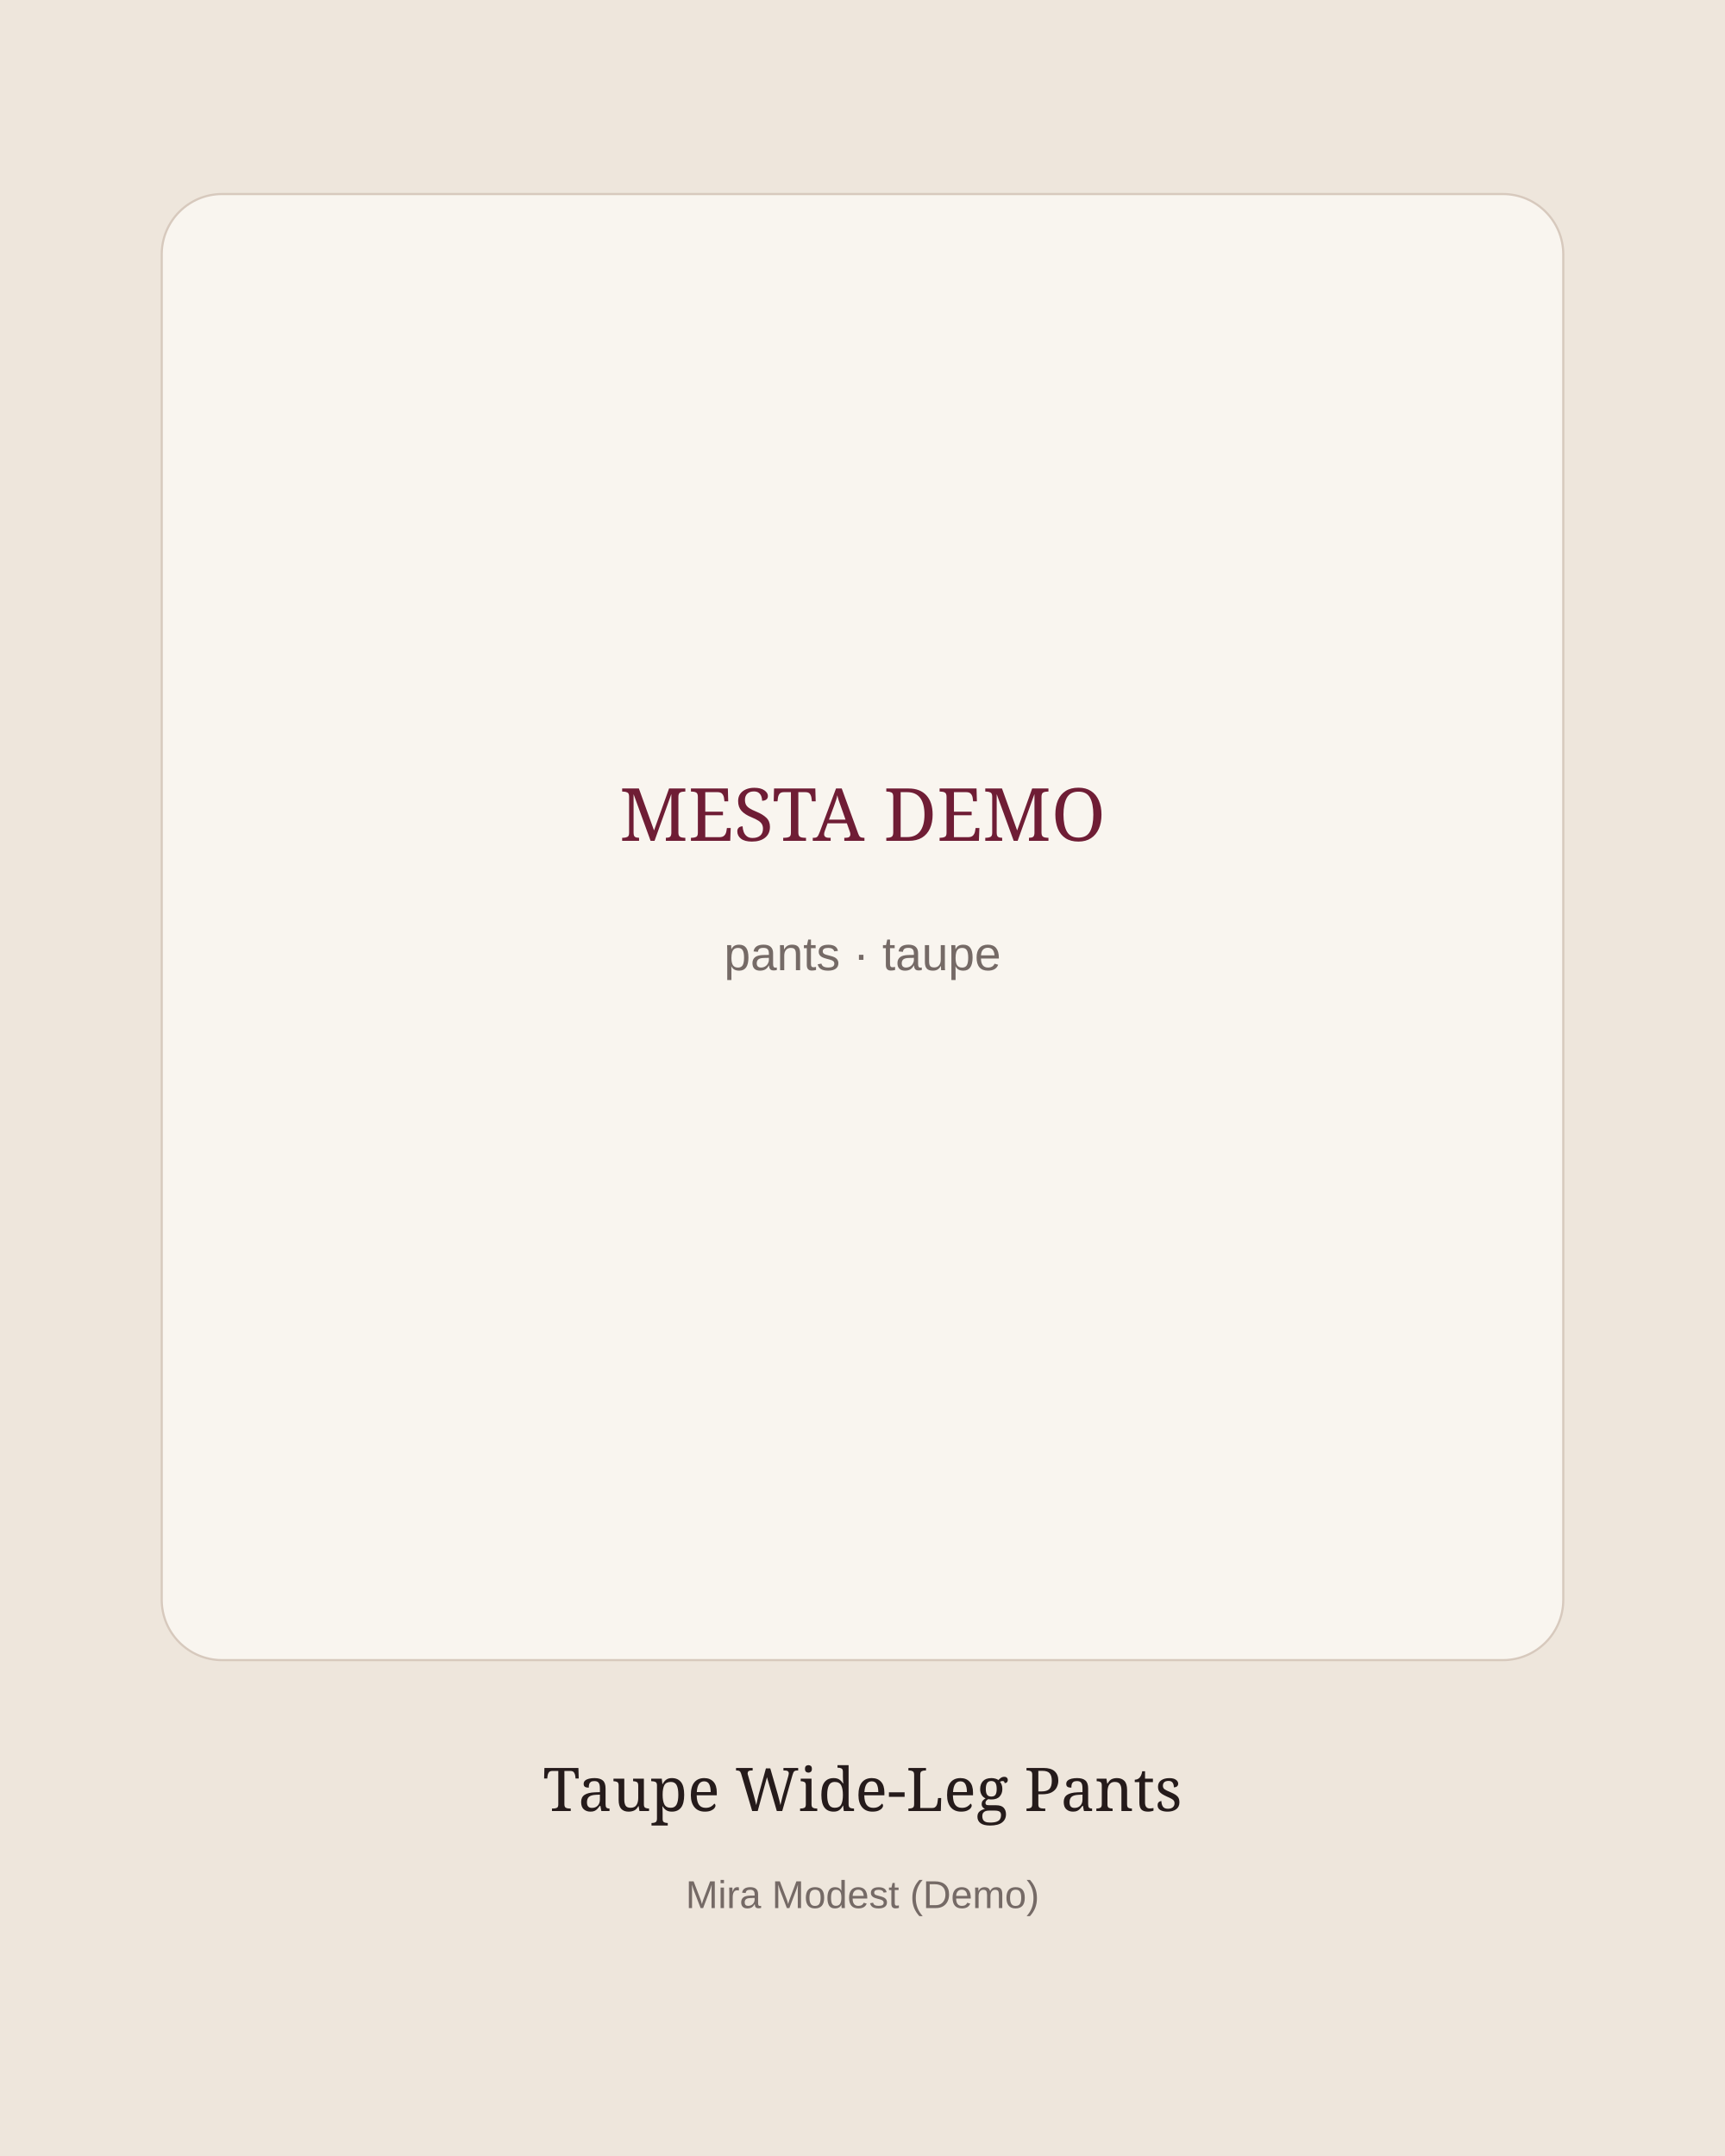
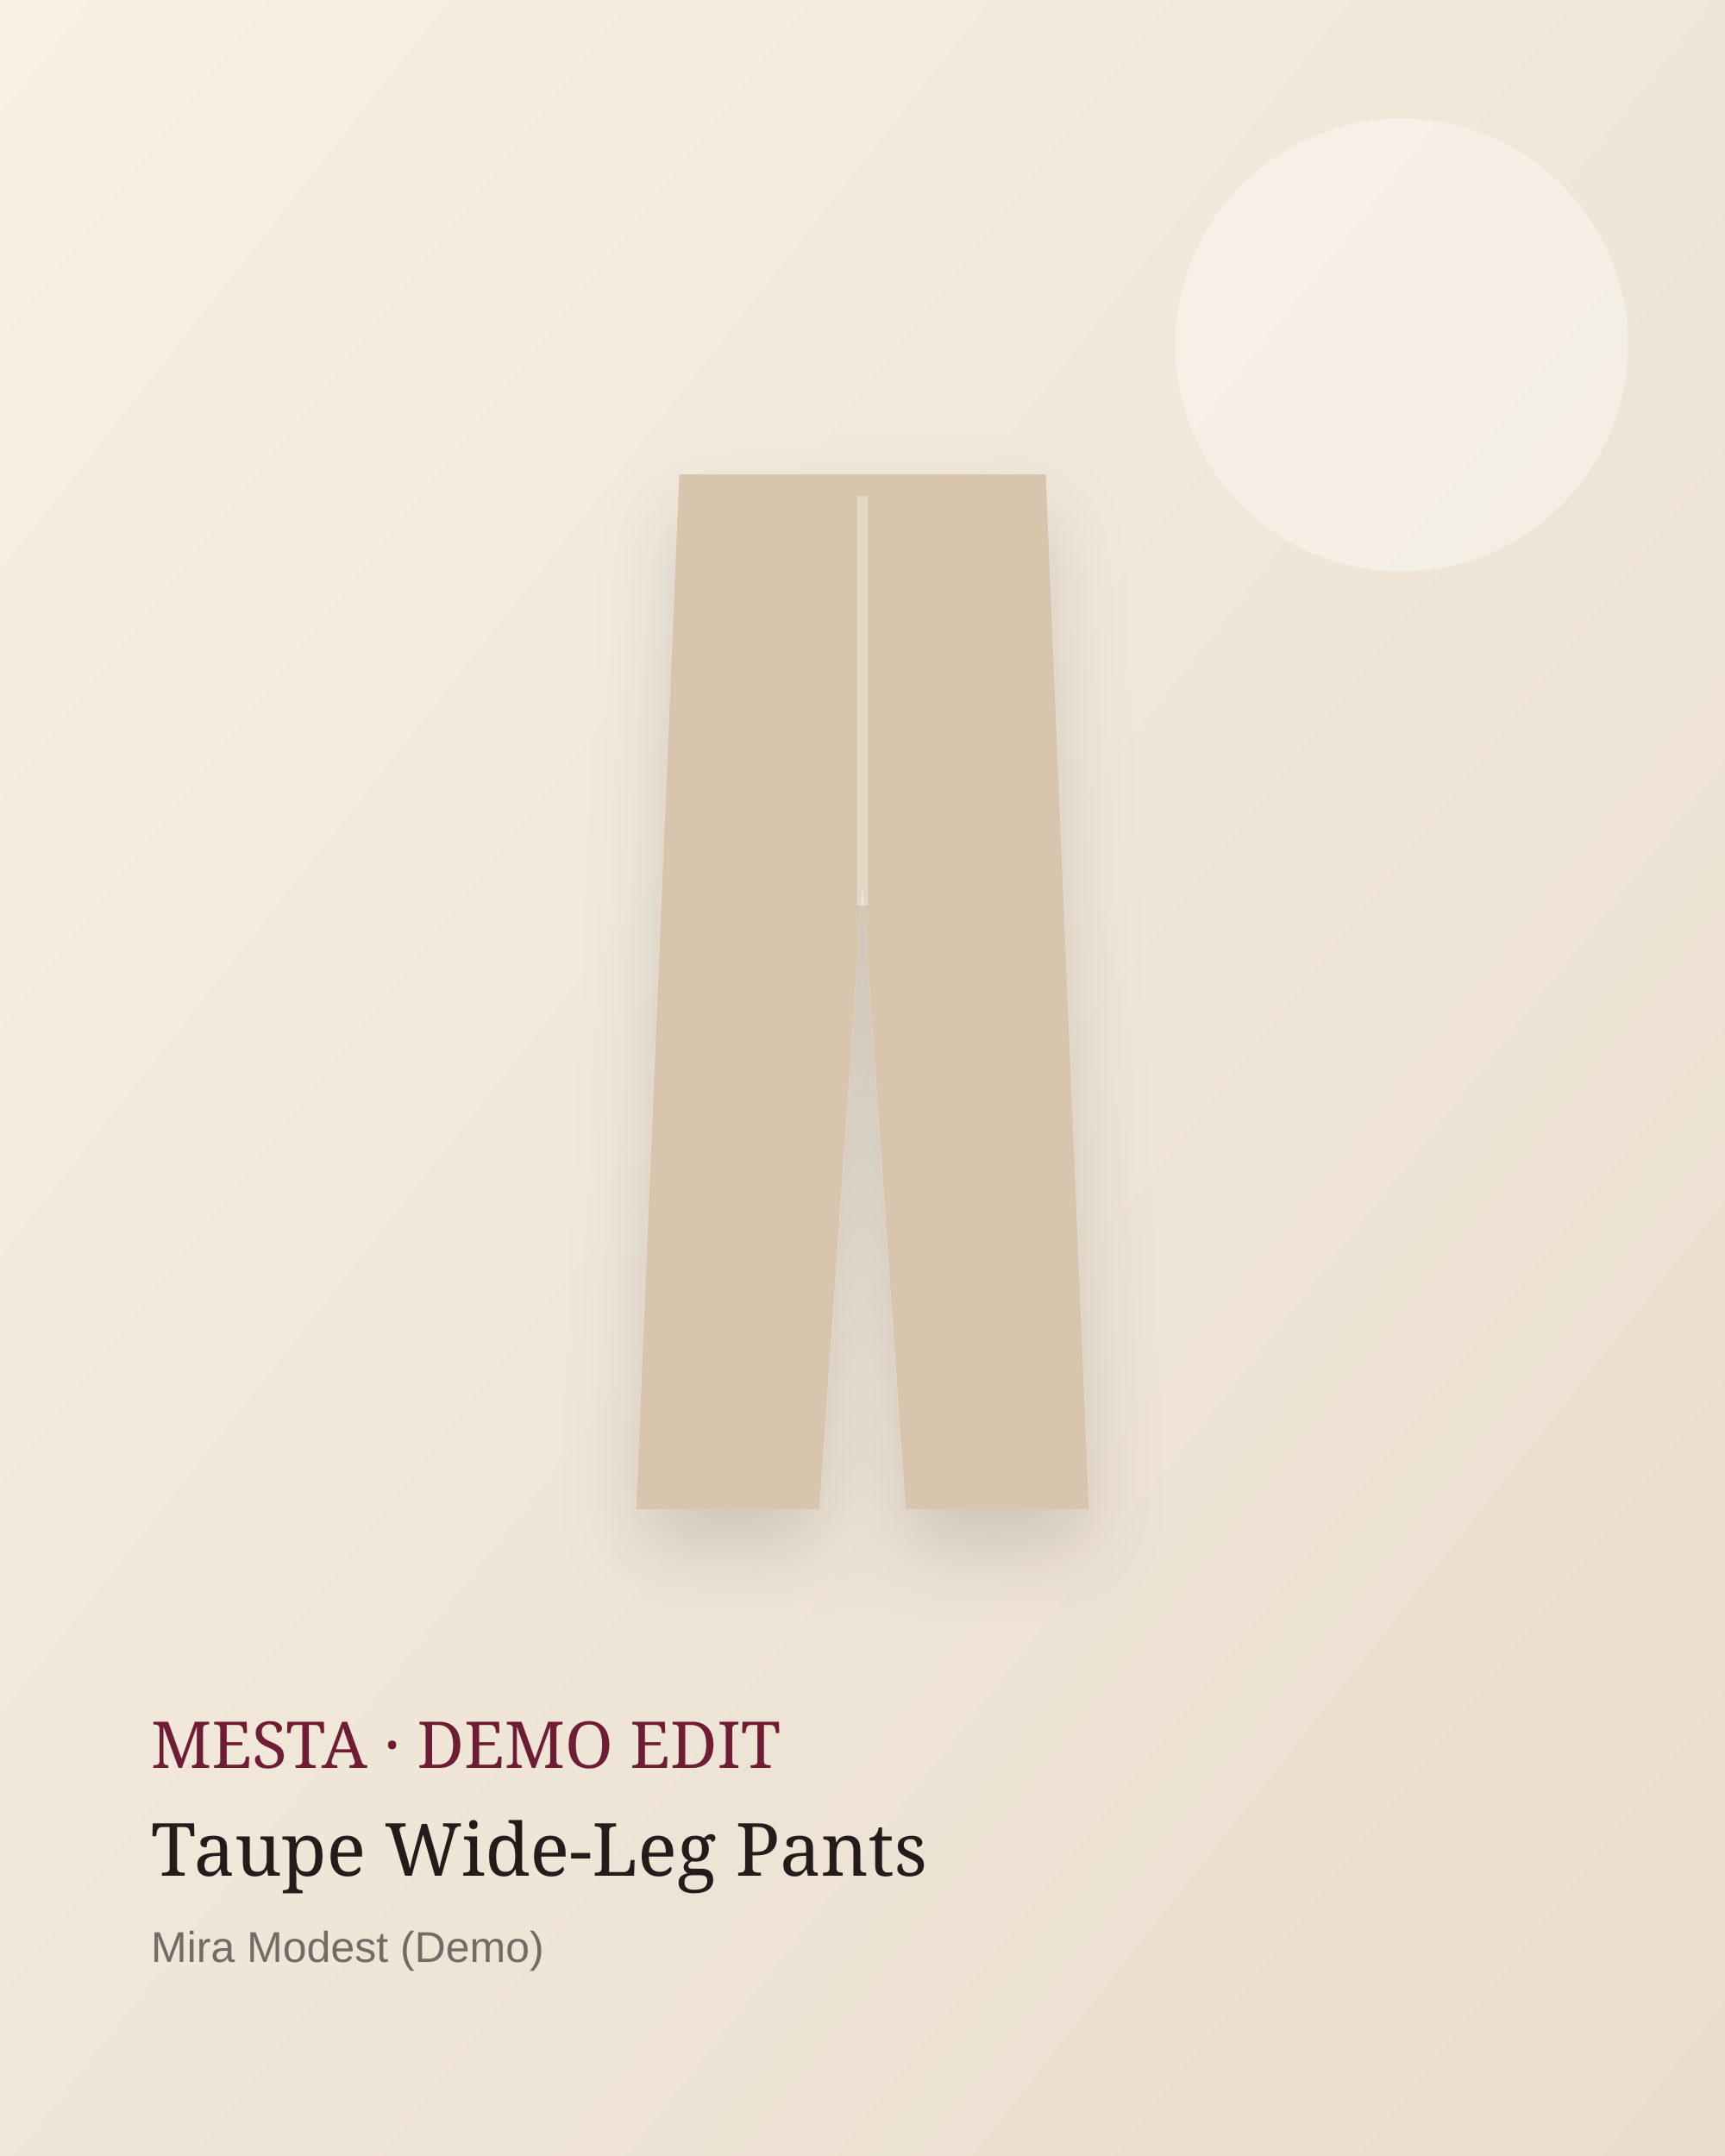
<svg xmlns="http://www.w3.org/2000/svg" width="800" height="1000" viewBox="0 0 800 1000">
-   <rect width="800" height="1000" fill="#eee6dc" />
-   <rect x="75" y="90" width="650" height="680" rx="28" fill="#f9f5ef" stroke="#d7c9bd" />
-   <text x="400" y="390" text-anchor="middle" font-family="Georgia" font-size="34" fill="#6f1d35">MESTA DEMO</text>
-   <text x="400" y="450" text-anchor="middle" font-family="Arial" font-size="22" fill="#756a66">pants · taupe</text>
-   <text x="400" y="840" text-anchor="middle" font-family="Georgia" font-size="28" fill="#251b1b">Taupe Wide-Leg Pants</text>
-   <text x="400" y="885" text-anchor="middle" font-family="Arial" font-size="18" fill="#756a66">Mira Modest (Demo)</text>
+   <defs>
+     <filter id="s" x="-20%" y="-20%" width="140%" height="140%">
+       <feDropShadow dx="0" dy="18" stdDeviation="18" flood-opacity=".14" />
+     </filter>
+     <linearGradient id="bg" x1="0" y1="0" x2="1" y2="1">
+       <stop stop-color="#f7f0e5" />
+       <stop offset="1" stop-color="#e9ddcc" />
+     </linearGradient>
+   </defs>
+   <rect width="800" height="1000" fill="url(#bg)" />
+   <circle cx="650" cy="160" r="105" fill="#fff" opacity=".34" />
+   <g filter="url(#s)">
+     <path d="M315 220 L485 220 505 700 420 700 400 410 380 700 295 700Z" fill="#d7c6ad" />
+     <path d="M400 230 L400 420" stroke="#fff" stroke-opacity=".3" stroke-width="5" />
+   </g>
+   <text x="70" y="820" font-family="Georgia,serif" font-size="30" fill="#6f1d35">MESTA · DEMO EDIT</text>
+   <text x="70" y="870" font-family="Georgia,serif" font-size="34" fill="#251b1b">Taupe Wide-Leg Pants</text>
+   <text x="70" y="910" font-family="Arial,sans-serif" font-size="20" fill="#756a66">Mira Modest (Demo)</text>
</svg>
